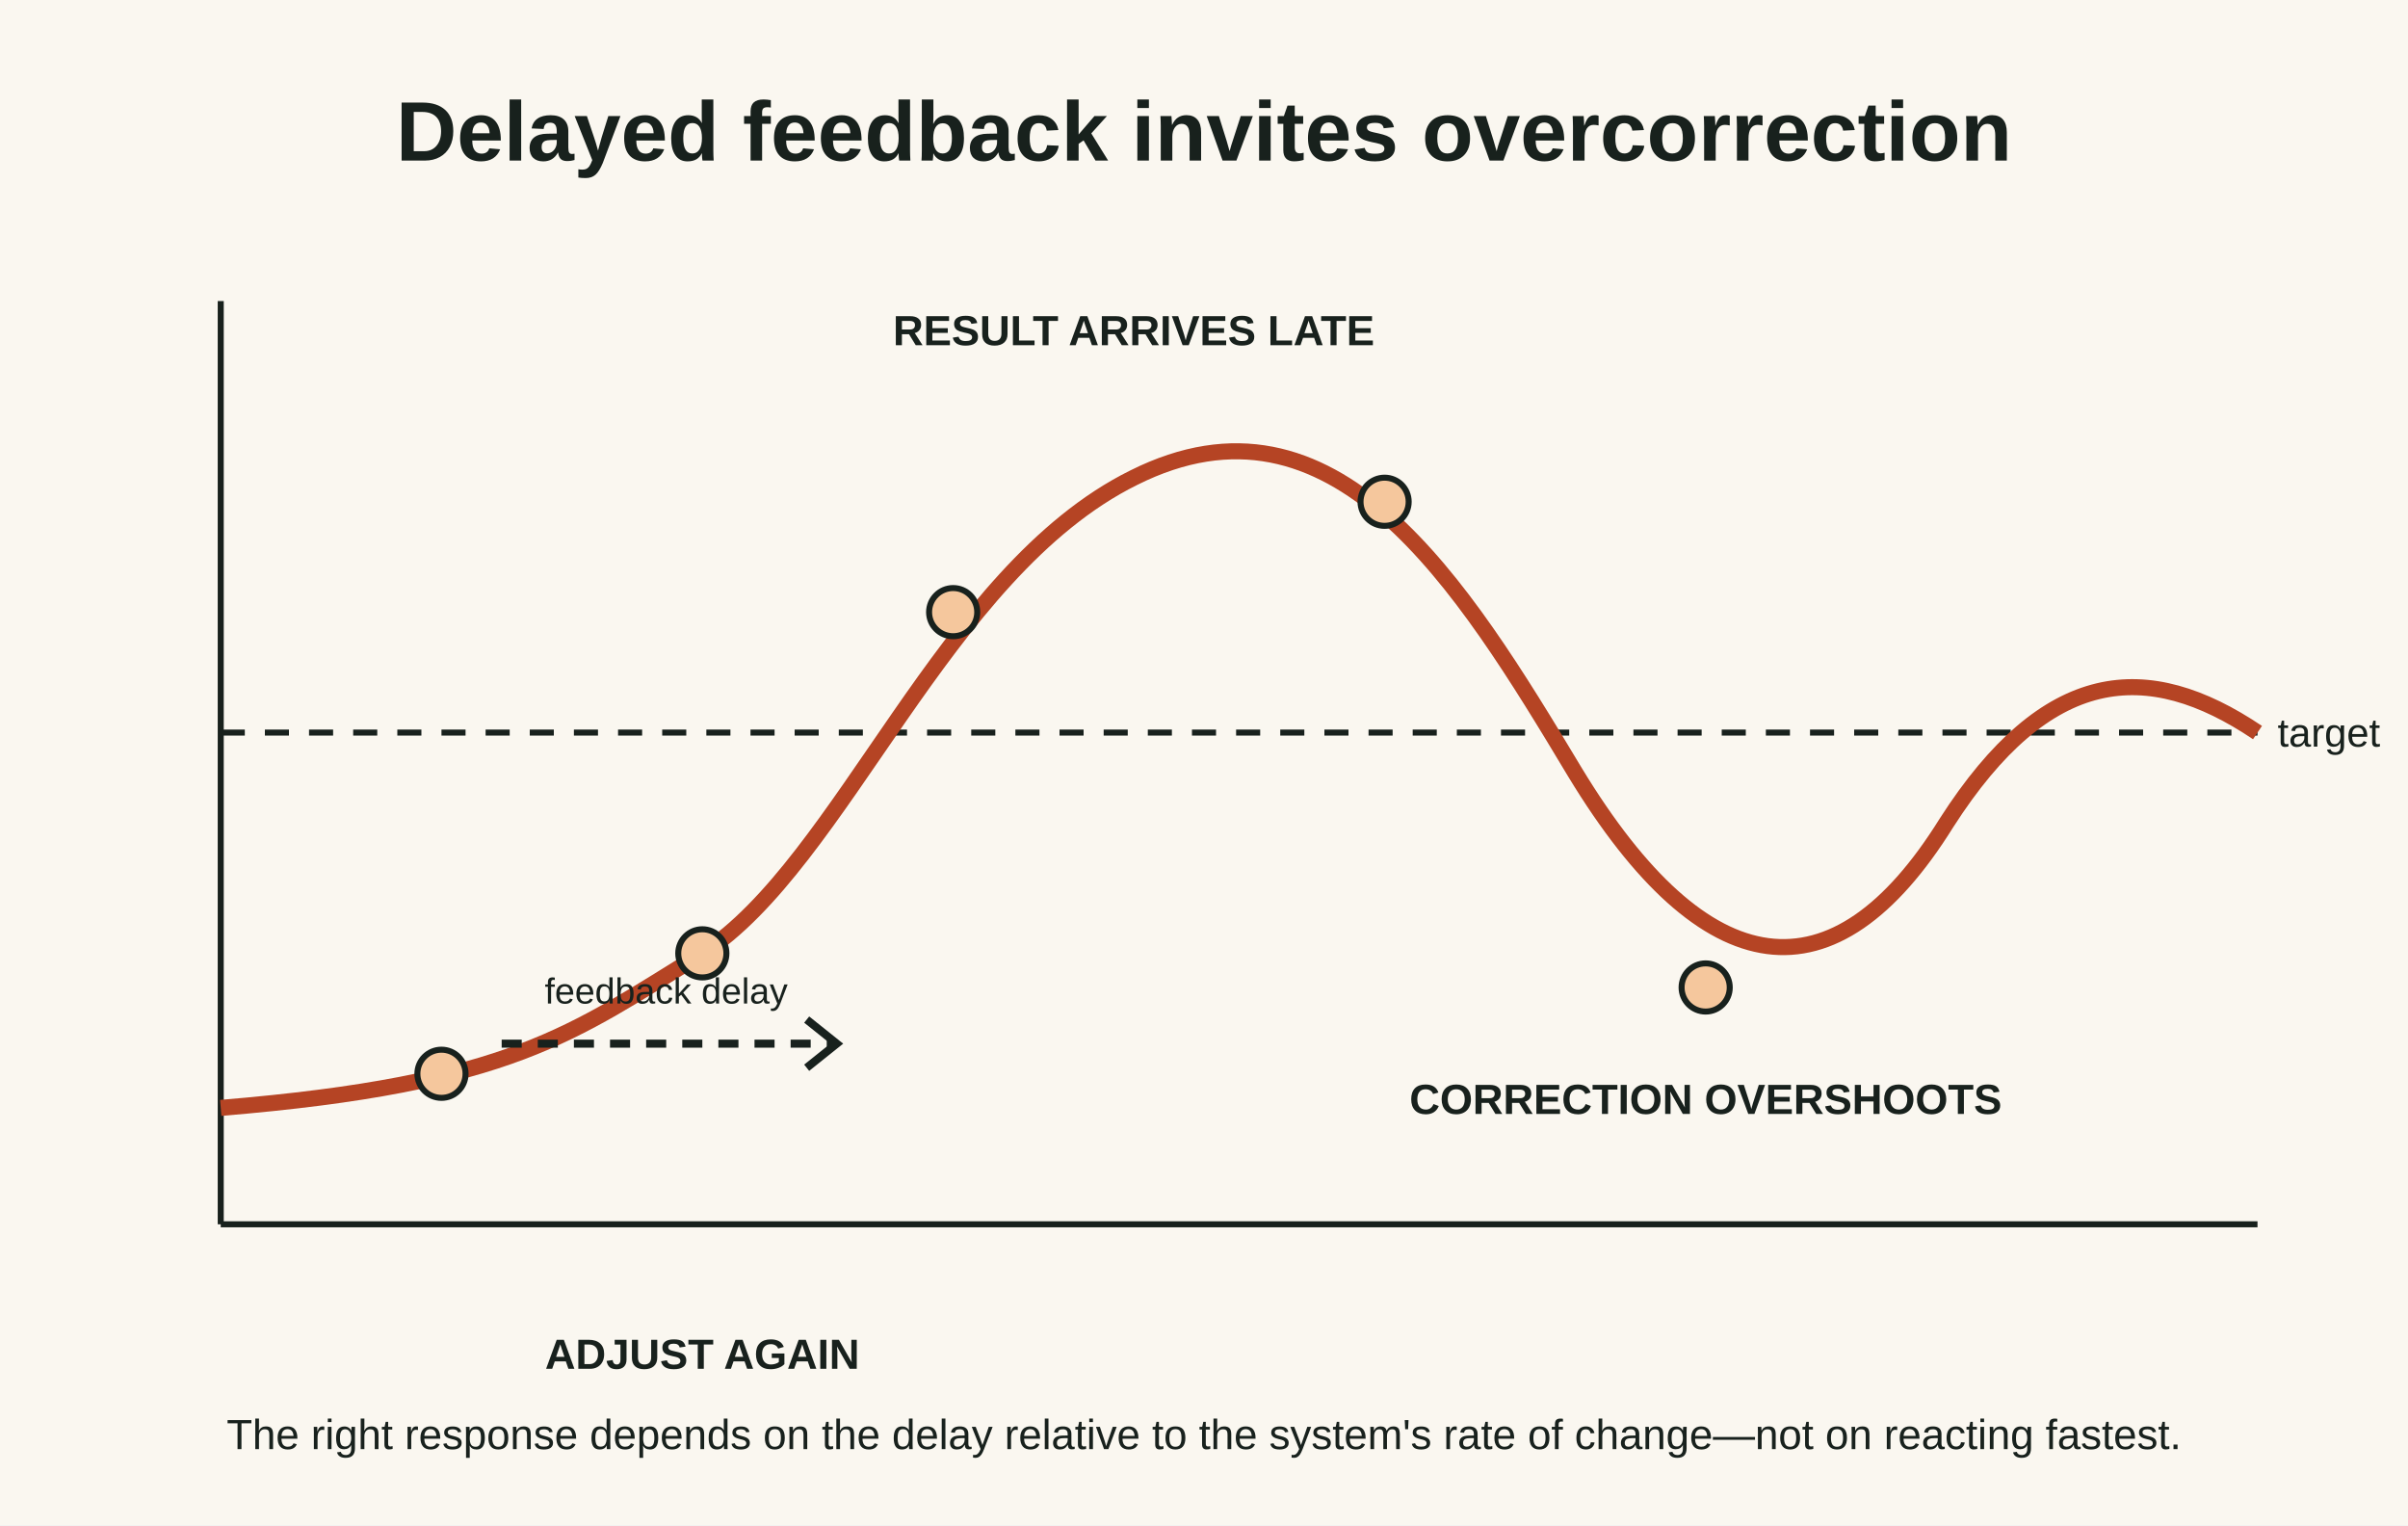
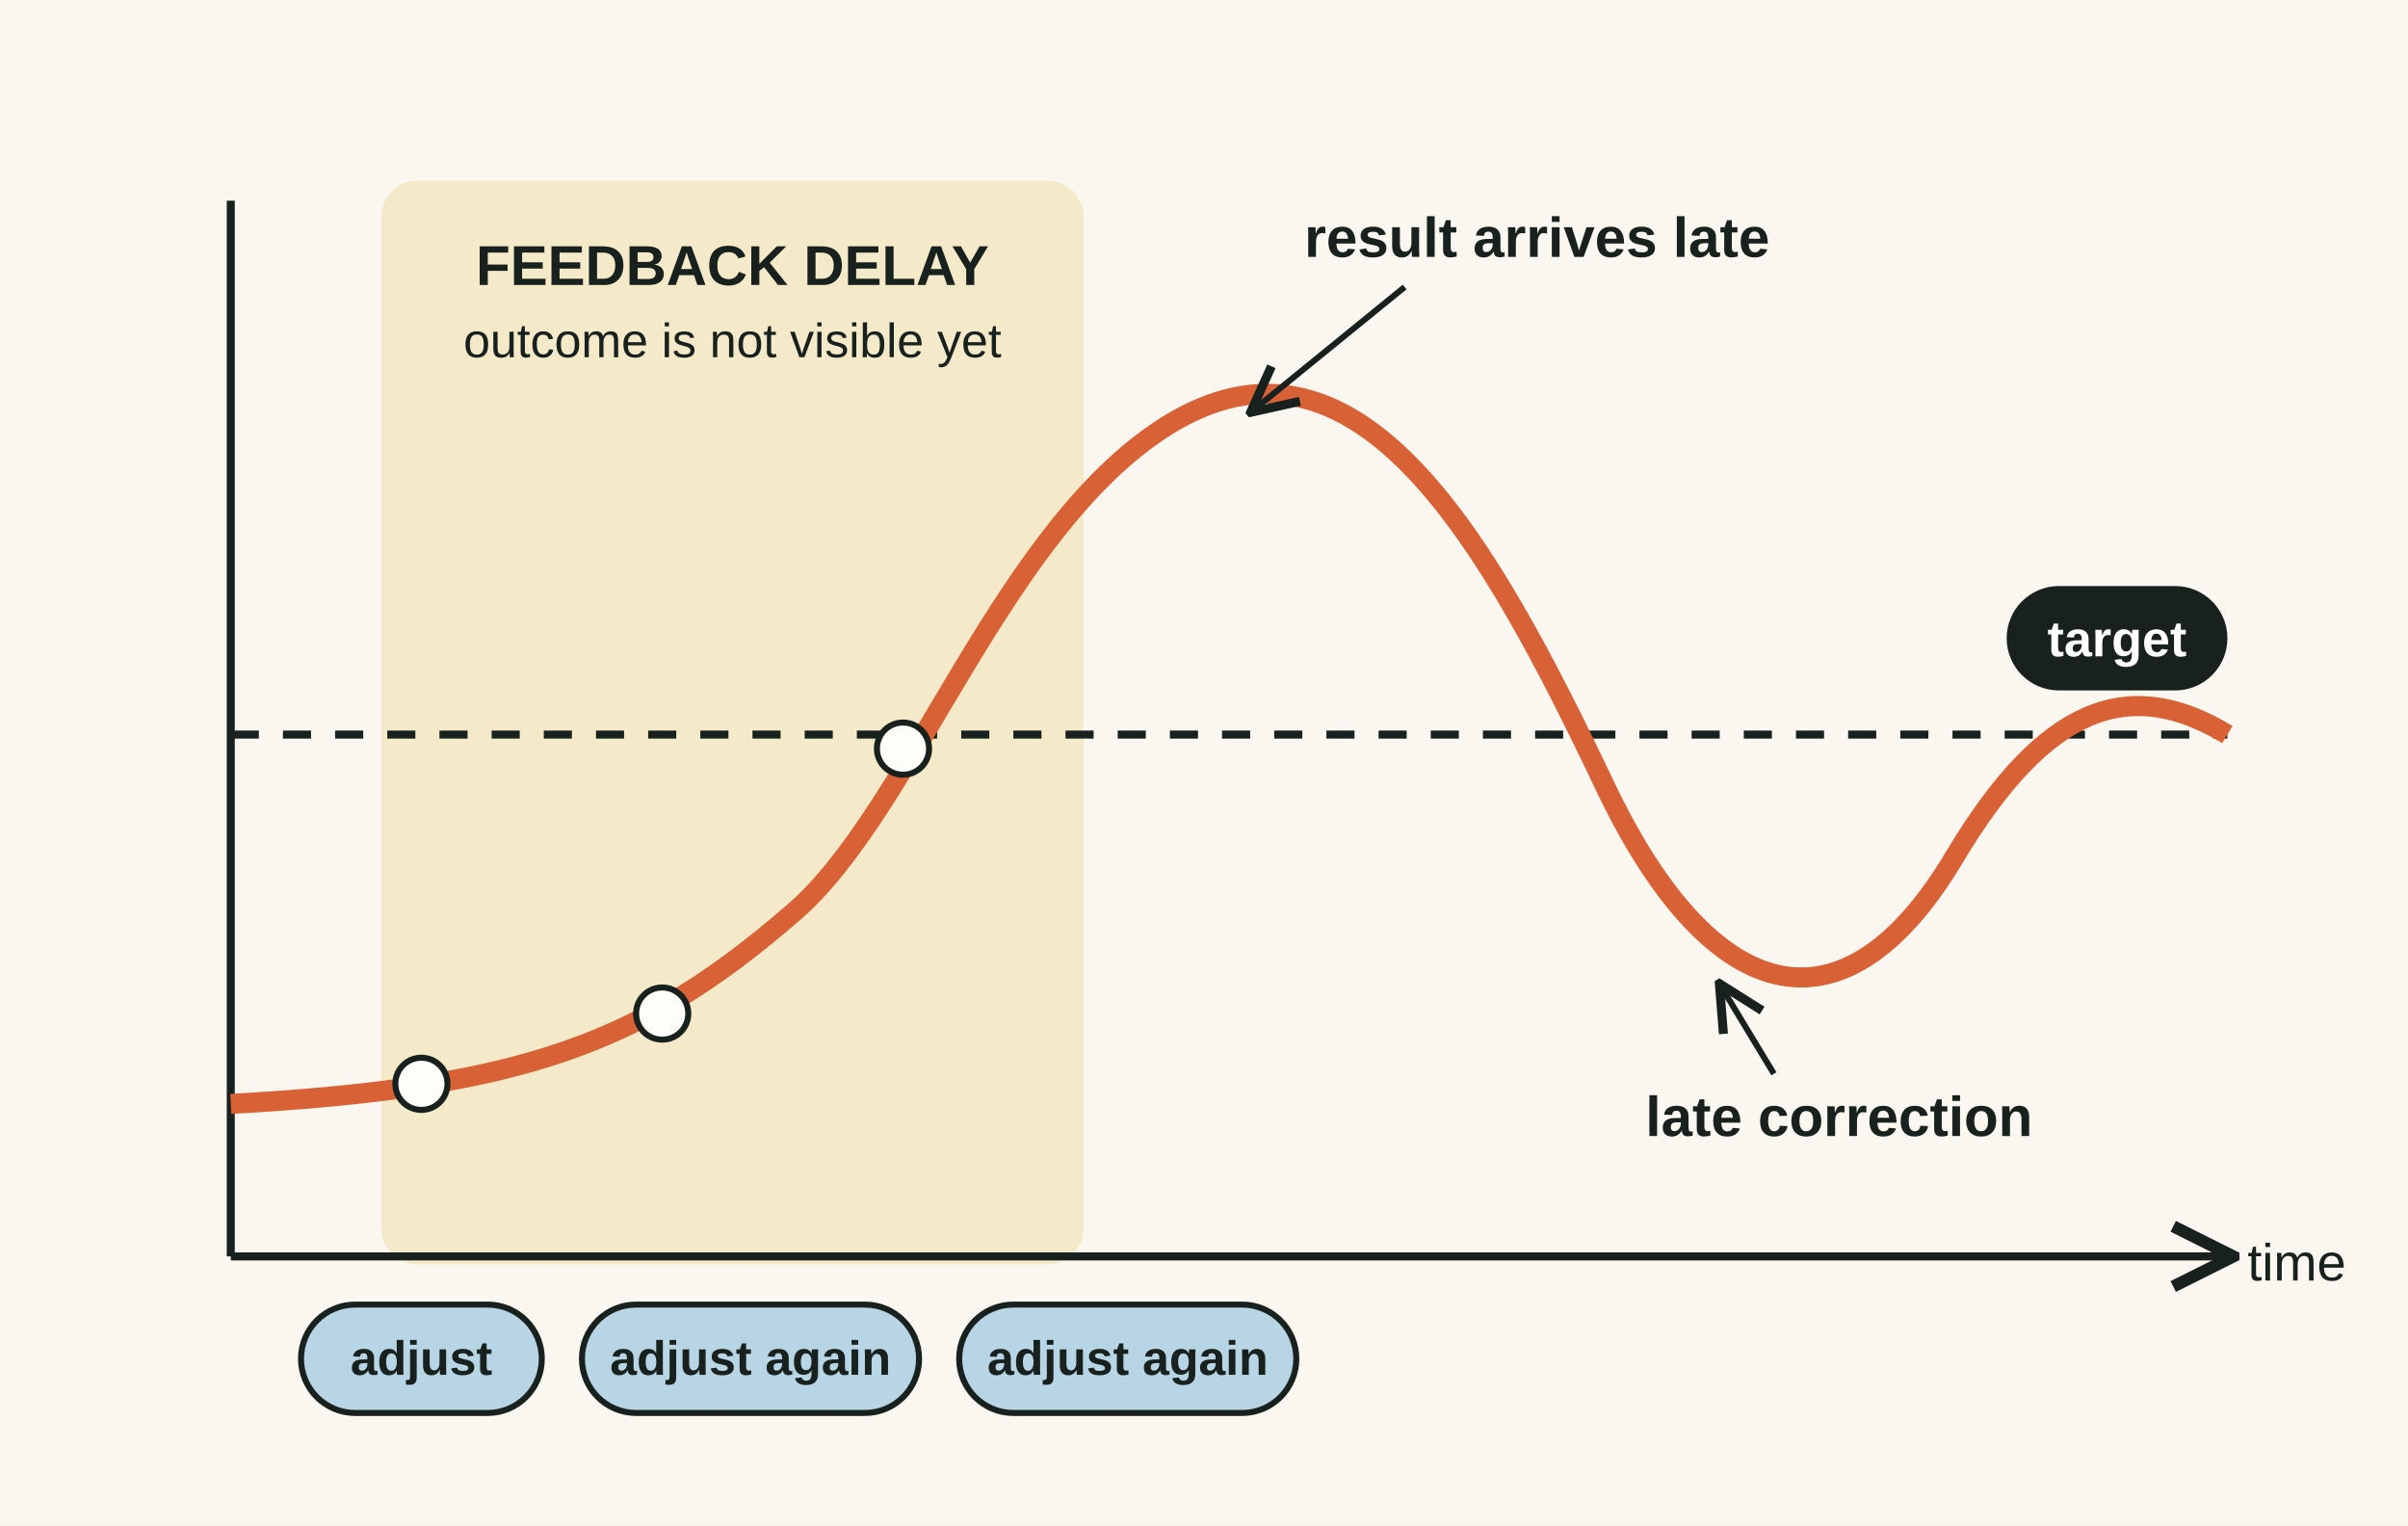
<svg xmlns="http://www.w3.org/2000/svg" viewBox="0 0 1200 760" role="img" aria-labelledby="title desc">
+   <defs>
+     <marker id="arrow" viewBox="0 0 12 12" refX="10" refY="6" markerWidth="9" markerHeight="9" orient="auto">
+       <path d="M1 1l10 5-10 5" fill="none" stroke="#18211d" stroke-width="2" />
+     </marker>
+   </defs>
  <rect width="1200" height="760" fill="#faf7f0" />
-   <text x="600" y="80" text-anchor="middle" font-family="Arial, sans-serif" font-size="42" font-weight="700" fill="#18211d">Delayed feedback invites overcorrection</text>
-   <g stroke="#18211d" stroke-width="3" fill="none">
-     <line x1="110" y1="610" x2="1125" y2="610" />
-     <line x1="110" y1="150" x2="110" y2="610" />
-     <line x1="110" y1="365" x2="1125" y2="365" stroke-dasharray="12 10" />
+   <rect x="190" y="90" width="350" height="540" rx="18" fill="#e9d17f" opacity=".34" />
+   <g stroke="#18211d" stroke-width="4" fill="none">
+     <line x1="115" y1="626" x2="1110" y2="626" marker-end="url(#arrow)" />
+     <line x1="115" y1="100" x2="115" y2="626" />
+     <line x1="115" y1="366" x2="1110" y2="366" stroke-dasharray="14 12" />
  </g>
-   <text x="1135" y="372" font-family="Arial, sans-serif" font-size="20" fill="#18211d">target</text>
-   <path d="M110 552 C255 540 285 515 350 475 C420 430 470 285 565 238 C665 188 728 290 785 385 C850 492 914 500 970 410 C1020 332 1070 328 1125 365" fill="none" stroke="#b54424" stroke-width="8" />
-   <g fill="#f5c79d" stroke="#18211d" stroke-width="3">
-     <circle cx="220" cy="535" r="12" />
-     <circle cx="350" cy="475" r="12" />
-     <circle cx="475" cy="305" r="12" />
-     <circle cx="690" cy="250" r="12" />
-     <circle cx="850" cy="492" r="12" />
+   <text x="1120" y="638" font-family="Arial, sans-serif" font-size="26" fill="#18211d">time</text>
+   <rect x="1000" y="292" width="110" height="52" rx="26" fill="#18211d" />
+   <text x="1055" y="327" text-anchor="middle" font-family="Arial, sans-serif" font-size="25" font-weight="700" fill="white">target</text>
+   <path d="M115 550C260 542 320 520 395 455C455 404 500 260 585 210C678 156 742 270 800 392C852 501 918 521 974 427C1020 350 1062 337 1110 366" fill="none" stroke="#d86136" stroke-width="10" />
+   <g fill="#fffdf8" stroke="#18211d" stroke-width="3">
+     <circle cx="210" cy="540" r="13" />
+     <circle cx="330" cy="505" r="13" />
+     <circle cx="450" cy="373" r="13" />
  </g>
-   <g font-family="Arial, sans-serif" fill="#18211d" text-anchor="middle">
-     <text x="350" y="682" font-size="21" font-weight="700">ADJUST AGAIN</text>
-     <text x="565" y="172" font-size="21" font-weight="700">RESULT ARRIVES LATE</text>
-     <text x="850" y="555" font-size="21" font-weight="700">CORRECTION OVERSHOOTS</text>
+   <g font-family="Arial, sans-serif" fill="#18211d">
+     <text x="365" y="142" text-anchor="middle" font-size="28" font-weight="700">FEEDBACK DELAY</text>
+     <text x="365" y="178" text-anchor="middle" font-size="24">outcome is not visible yet</text>
+     <rect x="150" y="650" width="120" height="54" rx="27" fill="#b8d5e5" stroke="#18211d" stroke-width="3" />
+     <rect x="290" y="650" width="168" height="54" rx="27" fill="#b8d5e5" stroke="#18211d" stroke-width="3" />
+     <rect x="478" y="650" width="168" height="54" rx="27" fill="#b8d5e5" stroke="#18211d" stroke-width="3" />
+     <text x="210" y="685" text-anchor="middle" font-size="24" font-weight="700">adjust</text>
+     <text x="374" y="685" text-anchor="middle" font-size="24" font-weight="700">adjust again</text>
+     <text x="562" y="685" text-anchor="middle" font-size="24" font-weight="700">adjust again</text>
+     <text x="650" y="128" font-size="28" font-weight="700">result arrives late</text>
+     <line x1="700" y1="143" x2="625" y2="204" stroke="#18211d" stroke-width="3" marker-end="url(#arrow)" />
+     <text x="820" y="566" font-size="28" font-weight="700">late correction</text>
+     <line x1="884" y1="535" x2="858" y2="492" stroke="#18211d" stroke-width="3" marker-end="url(#arrow)" />
  </g>
-   <path d="M250 520h165" stroke="#18211d" stroke-width="4" stroke-dasharray="10 8" />
-   <path d="m402 508 15 12-15 12" fill="none" stroke="#18211d" stroke-width="4" />
-   <text x="332" y="500" text-anchor="middle" font-family="Arial, sans-serif" font-size="18" fill="#18211d">feedback delay</text>
-   <text x="600" y="722" text-anchor="middle" font-family="Arial, sans-serif" font-size="21" fill="#18211d">The right response depends on the delay relative to the system's rate of change—not on reacting fastest.</text>
</svg>
